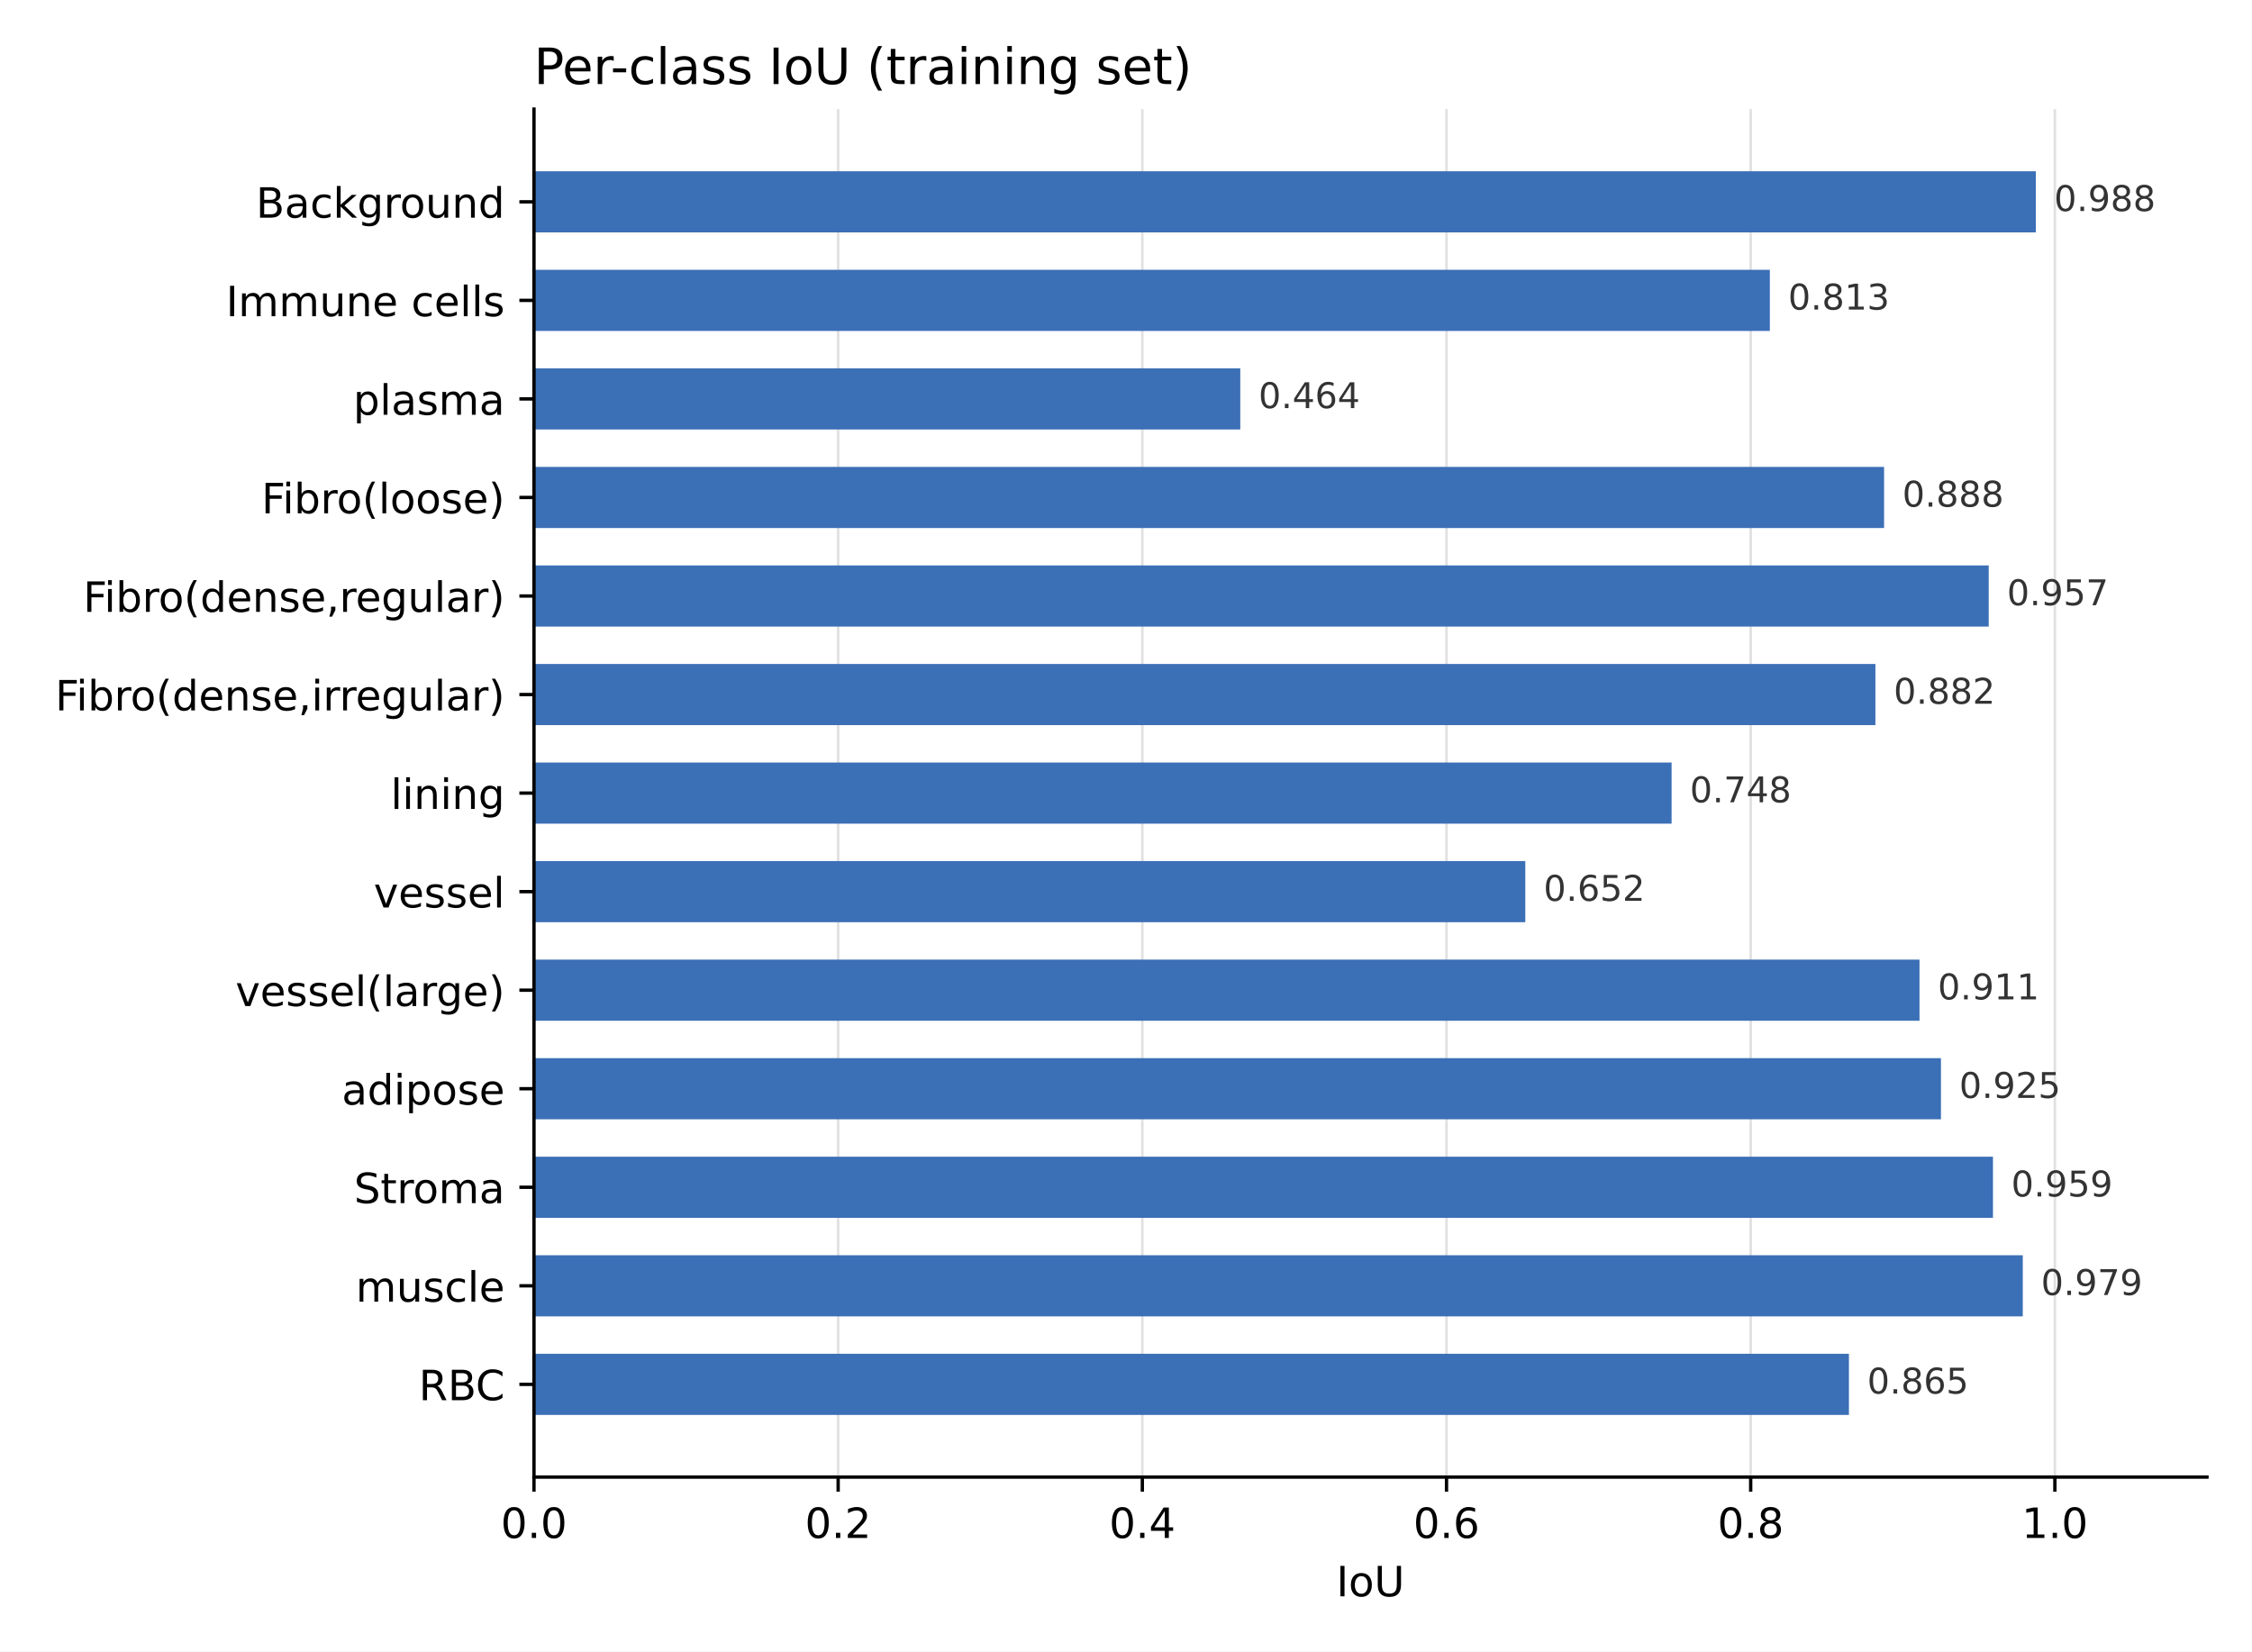
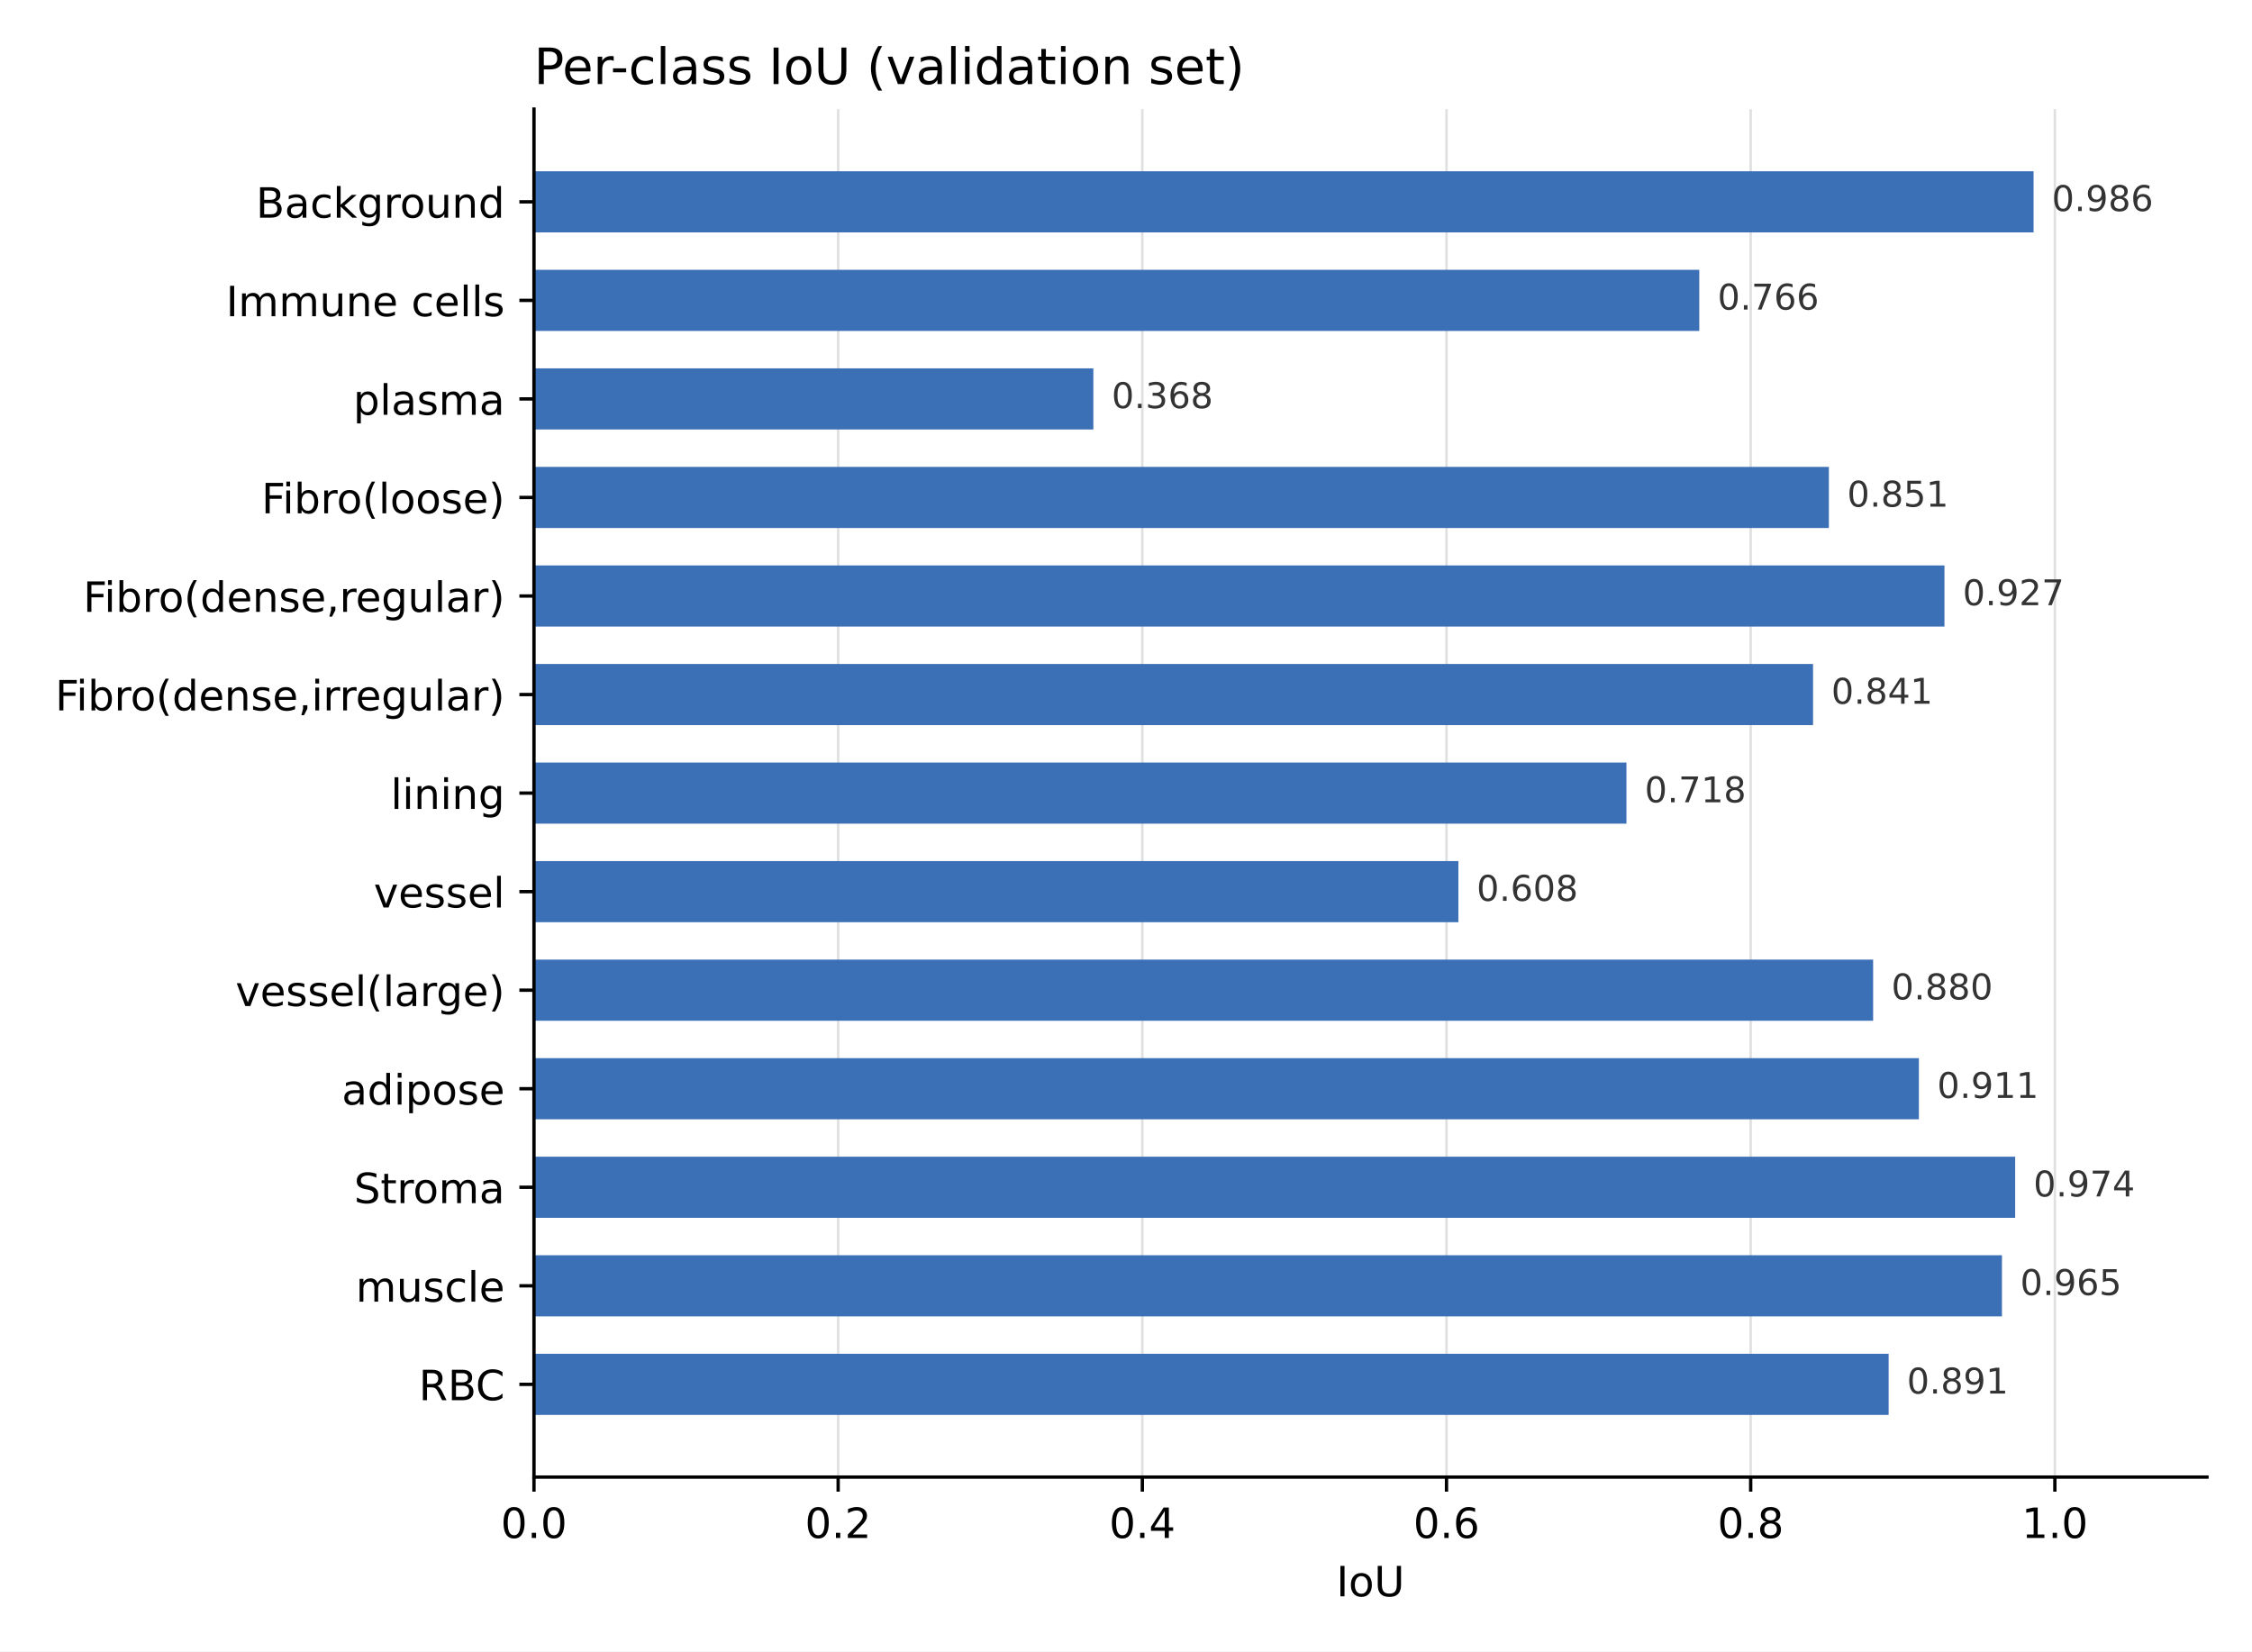
<svg xmlns="http://www.w3.org/2000/svg" xmlns:xlink="http://www.w3.org/1999/xlink" width="540pt" height="396pt" viewBox="0 0 540 396" version="1.1">
  <defs>
    <style type="text/css">*{stroke-linejoin: round; stroke-linecap: butt}</style>
  </defs>
  <g id="figure_1">
    <g id="patch_1">
      <path d="M 0 396  L 540 396  L 540 0  L 0 0  z " style="fill: #ffffff" />
    </g>
    <g id="axes_1">
      <g id="patch_2">
        <path d="M 128.039 354.2  L 529.2 354.2  L 529.2 26.16  L 128.039 26.16  z " style="fill: #ffffff" />
      </g>
      <g id="matplotlib.axis_1">
        <g id="xtick_1">
          <g id="line2d_1">
-             <path d="M 128.039 354.2  L 128.039 26.16  " clip-path="url(#p05c6c4aa6e)" style="fill: none; stroke: #e0e0e0; stroke-width: 0.6; stroke-linecap: square" />
+             <path d="M 128.039 354.2  L 128.039 26.16  " clip-path="url(#pae954c8b42)" style="fill: none; stroke: #e0e0e0; stroke-width: 0.6; stroke-linecap: square" />
          </g>
          <g id="line2d_2">
            <defs>
-               <path id="mf9f6b72b45" d="M 0 0  L 0 3.5  " style="stroke: #000000; stroke-width: 0.8" />
+               <path id="mca0519d859" d="M 0 0  L 0 3.5  " style="stroke: #000000; stroke-width: 0.8" />
            </defs>
            <g>
-               <use xlink:href="#mf9f6b72b45" x="128.039" y="354.2" style="stroke: #000000; stroke-width: 0.8" />
+               <use xlink:href="#mca0519d859" x="128.039" y="354.2" style="stroke: #000000; stroke-width: 0.8" />
            </g>
          </g>
          <g id="text_1">
            <text style="font-size: 10px; font-family: 'DejaVu Sans', 'Bitstream Vera Sans', 'Computer Modern Sans Serif', 'Lucida Grande', 'Verdana', 'Geneva', 'Lucid', 'Arial', 'Helvetica', 'Avant Garde', sans-serif; text-anchor: middle" x="128.039" y="368.798" transform="rotate(-0 128.0387 368.7977)">0.0</text>
          </g>
        </g>
        <g id="xtick_2">
          <g id="line2d_3">
-             <path d="M 200.977 354.2  L 200.977 26.16  " clip-path="url(#p05c6c4aa6e)" style="fill: none; stroke: #e0e0e0; stroke-width: 0.6; stroke-linecap: square" />
+             <path d="M 200.977 354.2  L 200.977 26.16  " clip-path="url(#pae954c8b42)" style="fill: none; stroke: #e0e0e0; stroke-width: 0.6; stroke-linecap: square" />
          </g>
          <g id="line2d_4">
            <g>
-               <use xlink:href="#mf9f6b72b45" x="200.977" y="354.2" style="stroke: #000000; stroke-width: 0.8" />
+               <use xlink:href="#mca0519d859" x="200.977" y="354.2" style="stroke: #000000; stroke-width: 0.8" />
            </g>
          </g>
          <g id="text_2">
            <text style="font-size: 10px; font-family: 'DejaVu Sans', 'Bitstream Vera Sans', 'Computer Modern Sans Serif', 'Lucida Grande', 'Verdana', 'Geneva', 'Lucid', 'Arial', 'Helvetica', 'Avant Garde', sans-serif; text-anchor: middle" x="200.977" y="368.798" transform="rotate(-0 200.9772 368.7977)">0.2</text>
          </g>
        </g>
        <g id="xtick_3">
          <g id="line2d_5">
-             <path d="M 273.916 354.2  L 273.916 26.16  " clip-path="url(#p05c6c4aa6e)" style="fill: none; stroke: #e0e0e0; stroke-width: 0.6; stroke-linecap: square" />
+             <path d="M 273.916 354.2  L 273.916 26.16  " clip-path="url(#pae954c8b42)" style="fill: none; stroke: #e0e0e0; stroke-width: 0.6; stroke-linecap: square" />
          </g>
          <g id="line2d_6">
            <g>
-               <use xlink:href="#mf9f6b72b45" x="273.916" y="354.2" style="stroke: #000000; stroke-width: 0.8" />
+               <use xlink:href="#mca0519d859" x="273.916" y="354.2" style="stroke: #000000; stroke-width: 0.8" />
            </g>
          </g>
          <g id="text_3">
            <text style="font-size: 10px; font-family: 'DejaVu Sans', 'Bitstream Vera Sans', 'Computer Modern Sans Serif', 'Lucida Grande', 'Verdana', 'Geneva', 'Lucid', 'Arial', 'Helvetica', 'Avant Garde', sans-serif; text-anchor: middle" x="273.916" y="368.798" transform="rotate(-0 273.9156 368.7977)">0.4</text>
          </g>
        </g>
        <g id="xtick_4">
          <g id="line2d_7">
-             <path d="M 346.854 354.2  L 346.854 26.16  " clip-path="url(#p05c6c4aa6e)" style="fill: none; stroke: #e0e0e0; stroke-width: 0.6; stroke-linecap: square" />
+             <path d="M 346.854 354.2  L 346.854 26.16  " clip-path="url(#pae954c8b42)" style="fill: none; stroke: #e0e0e0; stroke-width: 0.6; stroke-linecap: square" />
          </g>
          <g id="line2d_8">
            <g>
-               <use xlink:href="#mf9f6b72b45" x="346.854" y="354.2" style="stroke: #000000; stroke-width: 0.8" />
+               <use xlink:href="#mca0519d859" x="346.854" y="354.2" style="stroke: #000000; stroke-width: 0.8" />
            </g>
          </g>
          <g id="text_4">
            <text style="font-size: 10px; font-family: 'DejaVu Sans', 'Bitstream Vera Sans', 'Computer Modern Sans Serif', 'Lucida Grande', 'Verdana', 'Geneva', 'Lucid', 'Arial', 'Helvetica', 'Avant Garde', sans-serif; text-anchor: middle" x="346.854" y="368.798" transform="rotate(-0 346.854 368.7977)">0.6</text>
          </g>
        </g>
        <g id="xtick_5">
          <g id="line2d_9">
-             <path d="M 419.792 354.2  L 419.792 26.16  " clip-path="url(#p05c6c4aa6e)" style="fill: none; stroke: #e0e0e0; stroke-width: 0.6; stroke-linecap: square" />
+             <path d="M 419.792 354.2  L 419.792 26.16  " clip-path="url(#pae954c8b42)" style="fill: none; stroke: #e0e0e0; stroke-width: 0.6; stroke-linecap: square" />
          </g>
          <g id="line2d_10">
            <g>
-               <use xlink:href="#mf9f6b72b45" x="419.792" y="354.2" style="stroke: #000000; stroke-width: 0.8" />
+               <use xlink:href="#mca0519d859" x="419.792" y="354.2" style="stroke: #000000; stroke-width: 0.8" />
            </g>
          </g>
          <g id="text_5">
            <text style="font-size: 10px; font-family: 'DejaVu Sans', 'Bitstream Vera Sans', 'Computer Modern Sans Serif', 'Lucida Grande', 'Verdana', 'Geneva', 'Lucid', 'Arial', 'Helvetica', 'Avant Garde', sans-serif; text-anchor: middle" x="419.792" y="368.798" transform="rotate(-0 419.7924 368.7977)">0.8</text>
          </g>
        </g>
        <g id="xtick_6">
          <g id="line2d_11">
-             <path d="M 492.731 354.2  L 492.731 26.16  " clip-path="url(#p05c6c4aa6e)" style="fill: none; stroke: #e0e0e0; stroke-width: 0.6; stroke-linecap: square" />
+             <path d="M 492.731 354.2  L 492.731 26.16  " clip-path="url(#pae954c8b42)" style="fill: none; stroke: #e0e0e0; stroke-width: 0.6; stroke-linecap: square" />
          </g>
          <g id="line2d_12">
            <g>
-               <use xlink:href="#mf9f6b72b45" x="492.731" y="354.2" style="stroke: #000000; stroke-width: 0.8" />
+               <use xlink:href="#mca0519d859" x="492.731" y="354.2" style="stroke: #000000; stroke-width: 0.8" />
            </g>
          </g>
          <g id="text_6">
            <text style="font-size: 10px; font-family: 'DejaVu Sans', 'Bitstream Vera Sans', 'Computer Modern Sans Serif', 'Lucida Grande', 'Verdana', 'Geneva', 'Lucid', 'Arial', 'Helvetica', 'Avant Garde', sans-serif; text-anchor: middle" x="492.731" y="368.798" transform="rotate(-0 492.7308 368.7977)">1.0</text>
          </g>
        </g>
        <g id="text_7">
          <text style="font-size: 10px; font-family: 'DejaVu Sans', 'Bitstream Vera Sans', 'Computer Modern Sans Serif', 'Lucida Grande', 'Verdana', 'Geneva', 'Lucid', 'Arial', 'Helvetica', 'Avant Garde', sans-serif; text-anchor: middle" x="328.619" y="382.798" transform="rotate(-0 328.6194 382.7977)">IoU</text>
        </g>
      </g>
      <g id="matplotlib.axis_2">
        <g id="ytick_1">
          <g id="line2d_13">
            <defs>
-               <path id="me8ad50c65e" d="M 0 0  L -3.5 0  " style="stroke: #000000; stroke-width: 0.8" />
+               <path id="m0826278d1b" d="M 0 0  L -3.5 0  " style="stroke: #000000; stroke-width: 0.8" />
            </defs>
            <g>
-               <use xlink:href="#me8ad50c65e" x="128.039" y="48.396" style="stroke: #000000; stroke-width: 0.8" />
+               <use xlink:href="#m0826278d1b" x="128.039" y="48.396" style="stroke: #000000; stroke-width: 0.8" />
            </g>
          </g>
          <g id="text_8">
            <text style="font-size: 10px; font-family: 'DejaVu Sans', 'Bitstream Vera Sans', 'Computer Modern Sans Serif', 'Lucida Grande', 'Verdana', 'Geneva', 'Lucid', 'Arial', 'Helvetica', 'Avant Garde', sans-serif; text-anchor: end" x="121.039" y="52.196" transform="rotate(-0 121.0387 52.19561)">Background</text>
          </g>
        </g>
        <g id="ytick_2">
          <g id="line2d_14">
            <g>
-               <use xlink:href="#me8ad50c65e" x="128.039" y="72.027" style="stroke: #000000; stroke-width: 0.8" />
+               <use xlink:href="#m0826278d1b" x="128.039" y="72.027" style="stroke: #000000; stroke-width: 0.8" />
            </g>
          </g>
          <g id="text_9">
            <text style="font-size: 10px; font-family: 'DejaVu Sans', 'Bitstream Vera Sans', 'Computer Modern Sans Serif', 'Lucida Grande', 'Verdana', 'Geneva', 'Lucid', 'Arial', 'Helvetica', 'Avant Garde', sans-serif; text-anchor: end" x="121.039" y="75.826" transform="rotate(-0 121.0387 75.82622)">Immune cells</text>
          </g>
        </g>
        <g id="ytick_3">
          <g id="line2d_15">
            <g>
-               <use xlink:href="#me8ad50c65e" x="128.039" y="95.658" style="stroke: #000000; stroke-width: 0.8" />
+               <use xlink:href="#m0826278d1b" x="128.039" y="95.658" style="stroke: #000000; stroke-width: 0.8" />
            </g>
          </g>
          <g id="text_10">
            <text style="font-size: 10px; font-family: 'DejaVu Sans', 'Bitstream Vera Sans', 'Computer Modern Sans Serif', 'Lucida Grande', 'Verdana', 'Geneva', 'Lucid', 'Arial', 'Helvetica', 'Avant Garde', sans-serif; text-anchor: end" x="121.039" y="99.457" transform="rotate(-0 121.0387 99.45682)">plasma</text>
          </g>
        </g>
        <g id="ytick_4">
          <g id="line2d_16">
            <g>
-               <use xlink:href="#me8ad50c65e" x="128.039" y="119.288" style="stroke: #000000; stroke-width: 0.8" />
+               <use xlink:href="#m0826278d1b" x="128.039" y="119.288" style="stroke: #000000; stroke-width: 0.8" />
            </g>
          </g>
          <g id="text_11">
            <text style="font-size: 10px; font-family: 'DejaVu Sans', 'Bitstream Vera Sans', 'Computer Modern Sans Serif', 'Lucida Grande', 'Verdana', 'Geneva', 'Lucid', 'Arial', 'Helvetica', 'Avant Garde', sans-serif; text-anchor: end" x="121.039" y="123.087" transform="rotate(-0 121.0387 123.0874)">Fibro(loose)</text>
          </g>
        </g>
        <g id="ytick_5">
          <g id="line2d_17">
            <g>
-               <use xlink:href="#me8ad50c65e" x="128.039" y="142.919" style="stroke: #000000; stroke-width: 0.8" />
+               <use xlink:href="#m0826278d1b" x="128.039" y="142.919" style="stroke: #000000; stroke-width: 0.8" />
            </g>
          </g>
          <g id="text_12">
            <text style="font-size: 10px; font-family: 'DejaVu Sans', 'Bitstream Vera Sans', 'Computer Modern Sans Serif', 'Lucida Grande', 'Verdana', 'Geneva', 'Lucid', 'Arial', 'Helvetica', 'Avant Garde', sans-serif; text-anchor: end" x="121.039" y="146.718" transform="rotate(-0 121.0387 146.718)">Fibro(dense,regular)</text>
          </g>
        </g>
        <g id="ytick_6">
          <g id="line2d_18">
            <g>
-               <use xlink:href="#me8ad50c65e" x="128.039" y="166.549" style="stroke: #000000; stroke-width: 0.8" />
+               <use xlink:href="#m0826278d1b" x="128.039" y="166.549" style="stroke: #000000; stroke-width: 0.8" />
            </g>
          </g>
          <g id="text_13">
            <text style="font-size: 10px; font-family: 'DejaVu Sans', 'Bitstream Vera Sans', 'Computer Modern Sans Serif', 'Lucida Grande', 'Verdana', 'Geneva', 'Lucid', 'Arial', 'Helvetica', 'Avant Garde', sans-serif; text-anchor: end" x="121.039" y="170.349" transform="rotate(-0 121.0387 170.3486)">Fibro(dense,irregular)</text>
          </g>
        </g>
        <g id="ytick_7">
          <g id="line2d_19">
            <g>
-               <use xlink:href="#me8ad50c65e" x="128.039" y="190.18" style="stroke: #000000; stroke-width: 0.8" />
+               <use xlink:href="#m0826278d1b" x="128.039" y="190.18" style="stroke: #000000; stroke-width: 0.8" />
            </g>
          </g>
          <g id="text_14">
            <text style="font-size: 10px; font-family: 'DejaVu Sans', 'Bitstream Vera Sans', 'Computer Modern Sans Serif', 'Lucida Grande', 'Verdana', 'Geneva', 'Lucid', 'Arial', 'Helvetica', 'Avant Garde', sans-serif; text-anchor: end" x="121.039" y="193.979" transform="rotate(-0 121.0387 193.9792)">lining</text>
          </g>
        </g>
        <g id="ytick_8">
          <g id="line2d_20">
            <g>
-               <use xlink:href="#me8ad50c65e" x="128.039" y="213.811" style="stroke: #000000; stroke-width: 0.8" />
+               <use xlink:href="#m0826278d1b" x="128.039" y="213.811" style="stroke: #000000; stroke-width: 0.8" />
            </g>
          </g>
          <g id="text_15">
            <text style="font-size: 10px; font-family: 'DejaVu Sans', 'Bitstream Vera Sans', 'Computer Modern Sans Serif', 'Lucida Grande', 'Verdana', 'Geneva', 'Lucid', 'Arial', 'Helvetica', 'Avant Garde', sans-serif; text-anchor: end" x="121.039" y="217.61" transform="rotate(-0 121.0387 217.6098)">vessel</text>
          </g>
        </g>
        <g id="ytick_9">
          <g id="line2d_21">
            <g>
-               <use xlink:href="#me8ad50c65e" x="128.039" y="237.441" style="stroke: #000000; stroke-width: 0.8" />
+               <use xlink:href="#m0826278d1b" x="128.039" y="237.441" style="stroke: #000000; stroke-width: 0.8" />
            </g>
          </g>
          <g id="text_16">
            <text style="font-size: 10px; font-family: 'DejaVu Sans', 'Bitstream Vera Sans', 'Computer Modern Sans Serif', 'Lucida Grande', 'Verdana', 'Geneva', 'Lucid', 'Arial', 'Helvetica', 'Avant Garde', sans-serif; text-anchor: end" x="121.039" y="241.24" transform="rotate(-0 121.0387 241.2404)">vessel(large)</text>
          </g>
        </g>
        <g id="ytick_10">
          <g id="line2d_22">
            <g>
-               <use xlink:href="#me8ad50c65e" x="128.039" y="261.072" style="stroke: #000000; stroke-width: 0.8" />
+               <use xlink:href="#m0826278d1b" x="128.039" y="261.072" style="stroke: #000000; stroke-width: 0.8" />
            </g>
          </g>
          <g id="text_17">
            <text style="font-size: 10px; font-family: 'DejaVu Sans', 'Bitstream Vera Sans', 'Computer Modern Sans Serif', 'Lucida Grande', 'Verdana', 'Geneva', 'Lucid', 'Arial', 'Helvetica', 'Avant Garde', sans-serif; text-anchor: end" x="121.039" y="264.871" transform="rotate(-0 121.0387 264.871)">adipose</text>
          </g>
        </g>
        <g id="ytick_11">
          <g id="line2d_23">
            <g>
-               <use xlink:href="#me8ad50c65e" x="128.039" y="284.702" style="stroke: #000000; stroke-width: 0.8" />
+               <use xlink:href="#m0826278d1b" x="128.039" y="284.702" style="stroke: #000000; stroke-width: 0.8" />
            </g>
          </g>
          <g id="text_18">
            <text style="font-size: 10px; font-family: 'DejaVu Sans', 'Bitstream Vera Sans', 'Computer Modern Sans Serif', 'Lucida Grande', 'Verdana', 'Geneva', 'Lucid', 'Arial', 'Helvetica', 'Avant Garde', sans-serif; text-anchor: end" x="121.039" y="288.501" transform="rotate(-0 121.0387 288.5012)">Stroma</text>
          </g>
        </g>
        <g id="ytick_12">
          <g id="line2d_24">
            <g>
-               <use xlink:href="#me8ad50c65e" x="128.039" y="308.333" style="stroke: #000000; stroke-width: 0.8" />
+               <use xlink:href="#m0826278d1b" x="128.039" y="308.333" style="stroke: #000000; stroke-width: 0.8" />
            </g>
          </g>
          <g id="text_19">
            <text style="font-size: 10px; font-family: 'DejaVu Sans', 'Bitstream Vera Sans', 'Computer Modern Sans Serif', 'Lucida Grande', 'Verdana', 'Geneva', 'Lucid', 'Arial', 'Helvetica', 'Avant Garde', sans-serif; text-anchor: end" x="121.039" y="312.132" transform="rotate(-0 121.0387 312.1322)">muscle</text>
          </g>
        </g>
        <g id="ytick_13">
          <g id="line2d_25">
            <g>
-               <use xlink:href="#me8ad50c65e" x="128.039" y="331.964" style="stroke: #000000; stroke-width: 0.8" />
+               <use xlink:href="#m0826278d1b" x="128.039" y="331.964" style="stroke: #000000; stroke-width: 0.8" />
            </g>
          </g>
          <g id="text_20">
            <text style="font-size: 10px; font-family: 'DejaVu Sans', 'Bitstream Vera Sans', 'Computer Modern Sans Serif', 'Lucida Grande', 'Verdana', 'Geneva', 'Lucid', 'Arial', 'Helvetica', 'Avant Garde', sans-serif; text-anchor: end" x="121.039" y="335.762" transform="rotate(-0 121.0387 335.7624)">RBC</text>
          </g>
        </g>
      </g>
      <g id="patch_3">
-         <path d="M 128.039 41.071  L 488.172 41.071  L 488.172 55.722  L 128.039 55.722  z " clip-path="url(#p05c6c4aa6e)" style="fill: #3b6fb6" />
+         <path d="M 128.039 41.071  L 487.625 41.071  L 487.625 55.722  L 128.039 55.722  z " clip-path="url(#pae954c8b42)" style="fill: #3b6fb6" />
      </g>
      <g id="patch_4">
-         <path d="M 128.039 64.702  L 424.388 64.702  L 424.388 79.352  L 128.039 79.352  z " clip-path="url(#p05c6c4aa6e)" style="fill: #3b6fb6" />
+         <path d="M 128.039 64.702  L 407.466 64.702  L 407.466 79.352  L 128.039 79.352  z " clip-path="url(#pae954c8b42)" style="fill: #3b6fb6" />
      </g>
      <g id="patch_5">
-         <path d="M 128.039 88.332  L 297.402 88.332  L 297.402 102.983  L 128.039 102.983  z " clip-path="url(#p05c6c4aa6e)" style="fill: #3b6fb6" />
+         <path d="M 128.039 88.332  L 262.172 88.332  L 262.172 102.983  L 128.039 102.983  z " clip-path="url(#pae954c8b42)" style="fill: #3b6fb6" />
      </g>
      <g id="patch_6">
-         <path d="M 128.039 111.963  L 451.776 111.963  L 451.776 126.614  L 128.039 126.614  z " clip-path="url(#p05c6c4aa6e)" style="fill: #3b6fb6" />
+         <path d="M 128.039 111.963  L 438.538 111.963  L 438.538 126.614  L 128.039 126.614  z " clip-path="url(#pae954c8b42)" style="fill: #3b6fb6" />
      </g>
      <g id="patch_7">
-         <path d="M 128.039 135.593  L 476.867 135.593  L 476.867 150.244  L 128.039 150.244  z " clip-path="url(#p05c6c4aa6e)" style="fill: #3b6fb6" />
+         <path d="M 128.039 135.593  L 466.254 135.593  L 466.254 150.244  L 128.039 150.244  z " clip-path="url(#pae954c8b42)" style="fill: #3b6fb6" />
      </g>
      <g id="patch_8">
-         <path d="M 128.039 159.224  L 449.697 159.224  L 449.697 173.875  L 128.039 173.875  z " clip-path="url(#p05c6c4aa6e)" style="fill: #3b6fb6" />
+         <path d="M 128.039 159.224  L 434.745 159.224  L 434.745 173.875  L 128.039 173.875  z " clip-path="url(#pae954c8b42)" style="fill: #3b6fb6" />
      </g>
      <g id="patch_9">
-         <path d="M 128.039 182.855  L 400.828 182.855  L 400.828 197.505  L 128.039 197.505  z " clip-path="url(#p05c6c4aa6e)" style="fill: #3b6fb6" />
+         <path d="M 128.039 182.855  L 389.997 182.855  L 389.997 197.505  L 128.039 197.505  z " clip-path="url(#pae954c8b42)" style="fill: #3b6fb6" />
      </g>
      <g id="patch_10">
-         <path d="M 128.039 206.485  L 365.745 206.485  L 365.745 221.136  L 128.039 221.136  z " clip-path="url(#p05c6c4aa6e)" style="fill: #3b6fb6" />
+         <path d="M 128.039 206.485  L 349.699 206.485  L 349.699 221.136  L 128.039 221.136  z " clip-path="url(#pae954c8b42)" style="fill: #3b6fb6" />
      </g>
      <g id="patch_11">
-         <path d="M 128.039 230.116  L 460.273 230.116  L 460.273 244.767  L 128.039 244.767  z " clip-path="url(#p05c6c4aa6e)" style="fill: #3b6fb6" />
+         <path d="M 128.039 230.116  L 449.15 230.116  L 449.15 244.767  L 128.039 244.767  z " clip-path="url(#pae954c8b42)" style="fill: #3b6fb6" />
      </g>
      <g id="patch_12">
-         <path d="M 128.039 253.746  L 465.415 253.746  L 465.415 268.397  L 128.039 268.397  z " clip-path="url(#p05c6c4aa6e)" style="fill: #3b6fb6" />
+         <path d="M 128.039 253.746  L 460.127 253.746  L 460.127 268.397  L 128.039 268.397  z " clip-path="url(#pae954c8b42)" style="fill: #3b6fb6" />
      </g>
      <g id="patch_13">
-         <path d="M 128.039 277.377  L 477.888 277.377  L 477.888 292.028  L 128.039 292.028  z " clip-path="url(#p05c6c4aa6e)" style="fill: #3b6fb6" />
+         <path d="M 128.039 277.377  L 483.212 277.377  L 483.212 292.028  L 128.039 292.028  z " clip-path="url(#pae954c8b42)" style="fill: #3b6fb6" />
      </g>
      <g id="patch_14">
-         <path d="M 128.039 301.008  L 485.036 301.008  L 485.036 315.658  L 128.039 315.658  z " clip-path="url(#p05c6c4aa6e)" style="fill: #3b6fb6" />
+         <path d="M 128.039 301.008  L 480.04 301.008  L 480.04 315.658  L 128.039 315.658  z " clip-path="url(#pae954c8b42)" style="fill: #3b6fb6" />
      </g>
      <g id="patch_15">
-         <path d="M 128.039 324.638  L 443.351 324.638  L 443.351 339.289  L 128.039 339.289  z " clip-path="url(#p05c6c4aa6e)" style="fill: #3b6fb6" />
+         <path d="M 128.039 324.638  L 452.87 324.638  L 452.87 339.289  L 128.039 339.289  z " clip-path="url(#pae954c8b42)" style="fill: #3b6fb6" />
      </g>
      <g id="patch_16">
        <path d="M 128.039 354.2  L 128.039 26.16  " style="fill: none; stroke: #000000; stroke-width: 0.8; stroke-linejoin: miter; stroke-linecap: square" />
      </g>
      <g id="patch_17">
        <path d="M 128.039 354.2  L 529.2 354.2  " style="fill: none; stroke: #000000; stroke-width: 0.8; stroke-linejoin: miter; stroke-linecap: square" />
      </g>
      <g id="text_21">
-         <text style="font-size: 8.5px; font-family: 'DejaVu Sans', 'Bitstream Vera Sans', 'Computer Modern Sans Serif', 'Lucida Grande', 'Verdana', 'Geneva', 'Lucid', 'Arial', 'Helvetica', 'Avant Garde', sans-serif; text-anchor: start; fill: #333333" x="492.548" y="50.604" transform="rotate(-0 492.5484 50.6044)">0.988</text>
+         <text style="font-size: 8.5px; font-family: 'DejaVu Sans', 'Bitstream Vera Sans', 'Computer Modern Sans Serif', 'Lucida Grande', 'Verdana', 'Geneva', 'Lucid', 'Arial', 'Helvetica', 'Avant Garde', sans-serif; text-anchor: start; fill: #333333" x="492.001" y="50.604" transform="rotate(-0 492.0014 50.6044)">0.986</text>
      </g>
      <g id="text_22">
-         <text style="font-size: 8.5px; font-family: 'DejaVu Sans', 'Bitstream Vera Sans', 'Computer Modern Sans Serif', 'Lucida Grande', 'Verdana', 'Geneva', 'Lucid', 'Arial', 'Helvetica', 'Avant Garde', sans-serif; text-anchor: start; fill: #333333" x="428.764" y="74.235" transform="rotate(-0 428.7638 74.235)">0.813</text>
+         <text style="font-size: 8.5px; font-family: 'DejaVu Sans', 'Bitstream Vera Sans', 'Computer Modern Sans Serif', 'Lucida Grande', 'Verdana', 'Geneva', 'Lucid', 'Arial', 'Helvetica', 'Avant Garde', sans-serif; text-anchor: start; fill: #333333" x="411.842" y="74.235" transform="rotate(-0 411.8421 74.235)">0.766</text>
      </g>
      <g id="text_23">
-         <text style="font-size: 8.5px; font-family: 'DejaVu Sans', 'Bitstream Vera Sans', 'Computer Modern Sans Serif', 'Lucida Grande', 'Verdana', 'Geneva', 'Lucid', 'Arial', 'Helvetica', 'Avant Garde', sans-serif; text-anchor: start; fill: #333333" x="301.778" y="97.866" transform="rotate(-0 301.778 97.86561)">0.464</text>
+         <text style="font-size: 8.5px; font-family: 'DejaVu Sans', 'Bitstream Vera Sans', 'Computer Modern Sans Serif', 'Lucida Grande', 'Verdana', 'Geneva', 'Lucid', 'Arial', 'Helvetica', 'Avant Garde', sans-serif; text-anchor: start; fill: #333333" x="266.549" y="97.866" transform="rotate(-0 266.5488 97.86561)">0.368</text>
      </g>
      <g id="text_24">
-         <text style="font-size: 8.5px; font-family: 'DejaVu Sans', 'Bitstream Vera Sans', 'Computer Modern Sans Serif', 'Lucida Grande', 'Verdana', 'Geneva', 'Lucid', 'Arial', 'Helvetica', 'Avant Garde', sans-serif; text-anchor: start; fill: #333333" x="456.152" y="121.496" transform="rotate(-0 456.1522 121.4962)">0.888</text>
+         <text style="font-size: 8.5px; font-family: 'DejaVu Sans', 'Bitstream Vera Sans', 'Computer Modern Sans Serif', 'Lucida Grande', 'Verdana', 'Geneva', 'Lucid', 'Arial', 'Helvetica', 'Avant Garde', sans-serif; text-anchor: start; fill: #333333" x="442.914" y="121.496" transform="rotate(-0 442.9139 121.4962)">0.851</text>
      </g>
      <g id="text_25">
-         <text style="font-size: 8.5px; font-family: 'DejaVu Sans', 'Bitstream Vera Sans', 'Computer Modern Sans Serif', 'Lucida Grande', 'Verdana', 'Geneva', 'Lucid', 'Arial', 'Helvetica', 'Avant Garde', sans-serif; text-anchor: start; fill: #333333" x="481.243" y="145.127" transform="rotate(-0 481.243 145.1268)">0.957</text>
+         <text style="font-size: 8.5px; font-family: 'DejaVu Sans', 'Bitstream Vera Sans', 'Computer Modern Sans Serif', 'Lucida Grande', 'Verdana', 'Geneva', 'Lucid', 'Arial', 'Helvetica', 'Avant Garde', sans-serif; text-anchor: start; fill: #333333" x="470.63" y="145.127" transform="rotate(-0 470.6305 145.1268)">0.927</text>
      </g>
      <g id="text_26">
-         <text style="font-size: 8.5px; font-family: 'DejaVu Sans', 'Bitstream Vera Sans', 'Computer Modern Sans Serif', 'Lucida Grande', 'Verdana', 'Geneva', 'Lucid', 'Arial', 'Helvetica', 'Avant Garde', sans-serif; text-anchor: start; fill: #333333" x="454.073" y="168.757" transform="rotate(-0 454.0734 168.7574)">0.882</text>
+         <text style="font-size: 8.5px; font-family: 'DejaVu Sans', 'Bitstream Vera Sans', 'Computer Modern Sans Serif', 'Lucida Grande', 'Verdana', 'Geneva', 'Lucid', 'Arial', 'Helvetica', 'Avant Garde', sans-serif; text-anchor: start; fill: #333333" x="439.121" y="168.757" transform="rotate(-0 439.1211 168.7574)">0.841</text>
      </g>
      <g id="text_27">
-         <text style="font-size: 8.5px; font-family: 'DejaVu Sans', 'Bitstream Vera Sans', 'Computer Modern Sans Serif', 'Lucida Grande', 'Verdana', 'Geneva', 'Lucid', 'Arial', 'Helvetica', 'Avant Garde', sans-serif; text-anchor: start; fill: #333333" x="405.205" y="192.388" transform="rotate(-0 405.2047 192.388)">0.748</text>
+         <text style="font-size: 8.5px; font-family: 'DejaVu Sans', 'Bitstream Vera Sans', 'Computer Modern Sans Serif', 'Lucida Grande', 'Verdana', 'Geneva', 'Lucid', 'Arial', 'Helvetica', 'Avant Garde', sans-serif; text-anchor: start; fill: #333333" x="394.373" y="192.388" transform="rotate(-0 394.3734 192.388)">0.718</text>
      </g>
      <g id="text_28">
-         <text style="font-size: 8.5px; font-family: 'DejaVu Sans', 'Bitstream Vera Sans', 'Computer Modern Sans Serif', 'Lucida Grande', 'Verdana', 'Geneva', 'Lucid', 'Arial', 'Helvetica', 'Avant Garde', sans-serif; text-anchor: start; fill: #333333" x="370.121" y="216.019" transform="rotate(-0 370.1213 216.0186)">0.652</text>
+         <text style="font-size: 8.5px; font-family: 'DejaVu Sans', 'Bitstream Vera Sans', 'Computer Modern Sans Serif', 'Lucida Grande', 'Verdana', 'Geneva', 'Lucid', 'Arial', 'Helvetica', 'Avant Garde', sans-serif; text-anchor: start; fill: #333333" x="354.075" y="216.019" transform="rotate(-0 354.0749 216.0186)">0.608</text>
      </g>
      <g id="text_29">
-         <text style="font-size: 8.5px; font-family: 'DejaVu Sans', 'Bitstream Vera Sans', 'Computer Modern Sans Serif', 'Lucida Grande', 'Verdana', 'Geneva', 'Lucid', 'Arial', 'Helvetica', 'Avant Garde', sans-serif; text-anchor: start; fill: #333333" x="464.65" y="239.649" transform="rotate(-0 464.6495 239.6492)">0.911</text>
+         <text style="font-size: 8.5px; font-family: 'DejaVu Sans', 'Bitstream Vera Sans', 'Computer Modern Sans Serif', 'Lucida Grande', 'Verdana', 'Geneva', 'Lucid', 'Arial', 'Helvetica', 'Avant Garde', sans-serif; text-anchor: start; fill: #333333" x="453.526" y="239.649" transform="rotate(-0 453.5264 239.6492)">0.880</text>
      </g>
      <g id="text_30">
-         <text style="font-size: 8.5px; font-family: 'DejaVu Sans', 'Bitstream Vera Sans', 'Computer Modern Sans Serif', 'Lucida Grande', 'Verdana', 'Geneva', 'Lucid', 'Arial', 'Helvetica', 'Avant Garde', sans-serif; text-anchor: start; fill: #333333" x="469.792" y="263.28" transform="rotate(-0 469.7917 263.2798)">0.925</text>
+         <text style="font-size: 8.5px; font-family: 'DejaVu Sans', 'Bitstream Vera Sans', 'Computer Modern Sans Serif', 'Lucida Grande', 'Verdana', 'Geneva', 'Lucid', 'Arial', 'Helvetica', 'Avant Garde', sans-serif; text-anchor: start; fill: #333333" x="464.504" y="263.28" transform="rotate(-0 464.5036 263.2798)">0.911</text>
      </g>
      <g id="text_31">
-         <text style="font-size: 8.5px; font-family: 'DejaVu Sans', 'Bitstream Vera Sans', 'Computer Modern Sans Serif', 'Lucida Grande', 'Verdana', 'Geneva', 'Lucid', 'Arial', 'Helvetica', 'Avant Garde', sans-serif; text-anchor: start; fill: #333333" x="482.264" y="286.91" transform="rotate(-0 482.2641 286.9104)">0.959</text>
+         <text style="font-size: 8.5px; font-family: 'DejaVu Sans', 'Bitstream Vera Sans', 'Computer Modern Sans Serif', 'Lucida Grande', 'Verdana', 'Geneva', 'Lucid', 'Arial', 'Helvetica', 'Avant Garde', sans-serif; text-anchor: start; fill: #333333" x="487.589" y="286.91" transform="rotate(-0 487.5886 286.9104)">0.974</text>
      </g>
      <g id="text_32">
-         <text style="font-size: 8.5px; font-family: 'DejaVu Sans', 'Bitstream Vera Sans', 'Computer Modern Sans Serif', 'Lucida Grande', 'Verdana', 'Geneva', 'Lucid', 'Arial', 'Helvetica', 'Avant Garde', sans-serif; text-anchor: start; fill: #333333" x="489.412" y="310.541" transform="rotate(-0 489.4121 310.541)">0.979</text>
+         <text style="font-size: 8.5px; font-family: 'DejaVu Sans', 'Bitstream Vera Sans', 'Computer Modern Sans Serif', 'Lucida Grande', 'Verdana', 'Geneva', 'Lucid', 'Arial', 'Helvetica', 'Avant Garde', sans-serif; text-anchor: start; fill: #333333" x="484.416" y="310.541" transform="rotate(-0 484.4158 310.541)">0.965</text>
      </g>
      <g id="text_33">
-         <text style="font-size: 8.5px; font-family: 'DejaVu Sans', 'Bitstream Vera Sans', 'Computer Modern Sans Serif', 'Lucida Grande', 'Verdana', 'Geneva', 'Lucid', 'Arial', 'Helvetica', 'Avant Garde', sans-serif; text-anchor: start; fill: #333333" x="447.728" y="334.172" transform="rotate(-0 447.7278 334.1716)">0.865</text>
+         <text style="font-size: 8.5px; font-family: 'DejaVu Sans', 'Bitstream Vera Sans', 'Computer Modern Sans Serif', 'Lucida Grande', 'Verdana', 'Geneva', 'Lucid', 'Arial', 'Helvetica', 'Avant Garde', sans-serif; text-anchor: start; fill: #333333" x="457.246" y="334.172" transform="rotate(-0 457.2463 334.1716)">0.891</text>
      </g>
      <g id="text_34">
-         <text style="font-size: 12px; font-family: 'DejaVu Sans', 'Bitstream Vera Sans', 'Computer Modern Sans Serif', 'Lucida Grande', 'Verdana', 'Geneva', 'Lucid', 'Arial', 'Helvetica', 'Avant Garde', sans-serif; text-anchor: start" x="128.039" y="20.16" transform="rotate(-0 128.0387 20.16)">Per-class IoU (training set)</text>
+         <text style="font-size: 12px; font-family: 'DejaVu Sans', 'Bitstream Vera Sans', 'Computer Modern Sans Serif', 'Lucida Grande', 'Verdana', 'Geneva', 'Lucid', 'Arial', 'Helvetica', 'Avant Garde', sans-serif; text-anchor: start" x="128.039" y="20.16" transform="rotate(-0 128.0387 20.16)">Per-class IoU (validation set)</text>
      </g>
    </g>
  </g>
  <defs>
-     <clipPath id="p05c6c4aa6e">
+     <clipPath id="pae954c8b42">
      <rect x="128.039" y="26.16" width="401.161" height="328.04" />
    </clipPath>
  </defs>
</svg>
